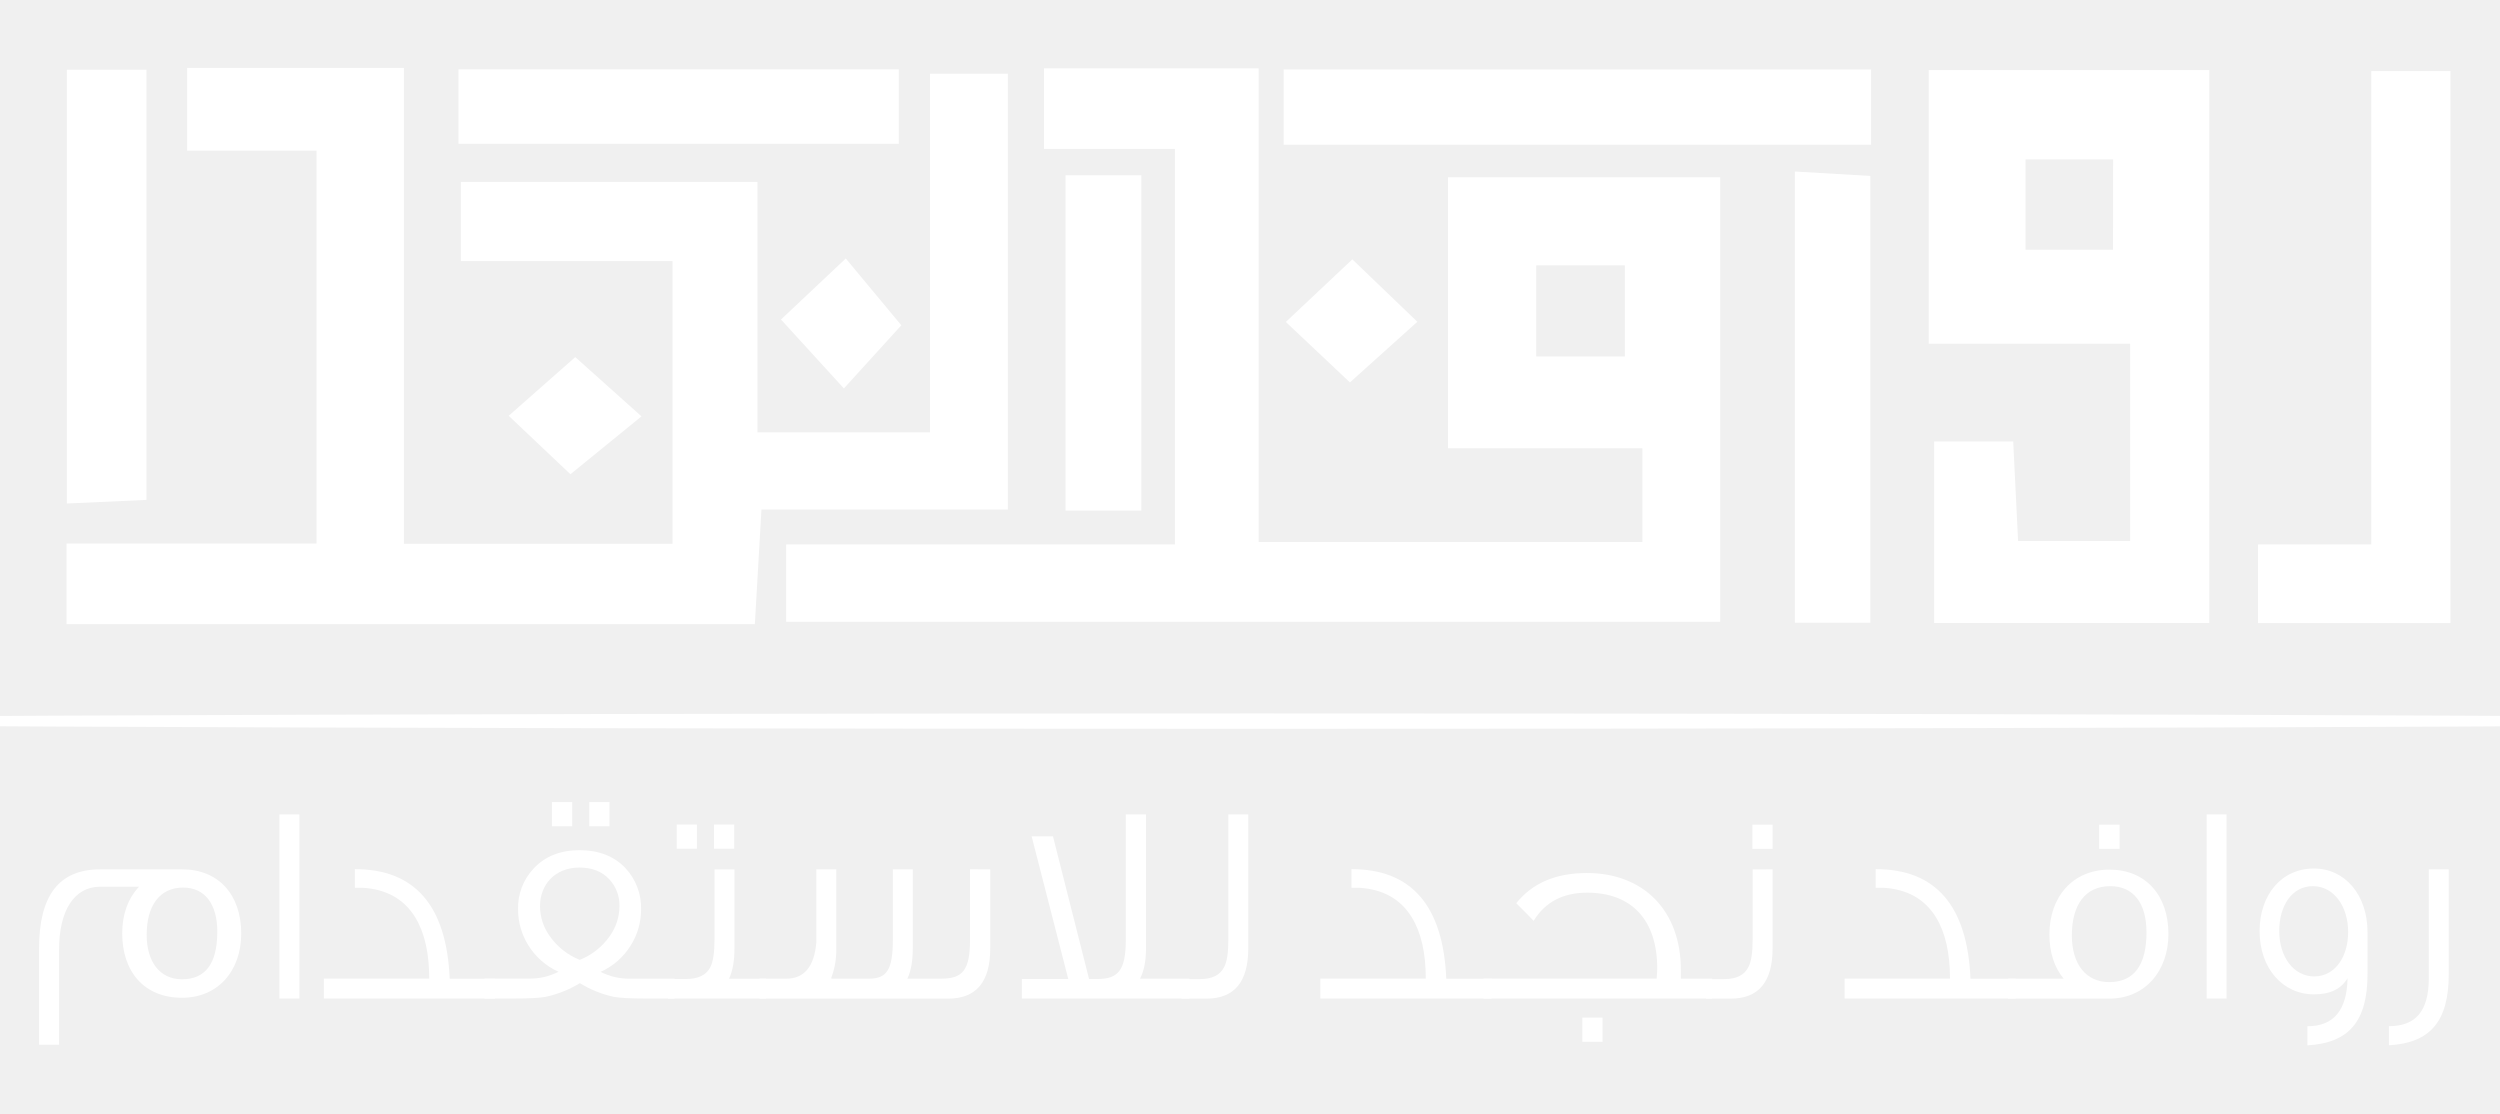
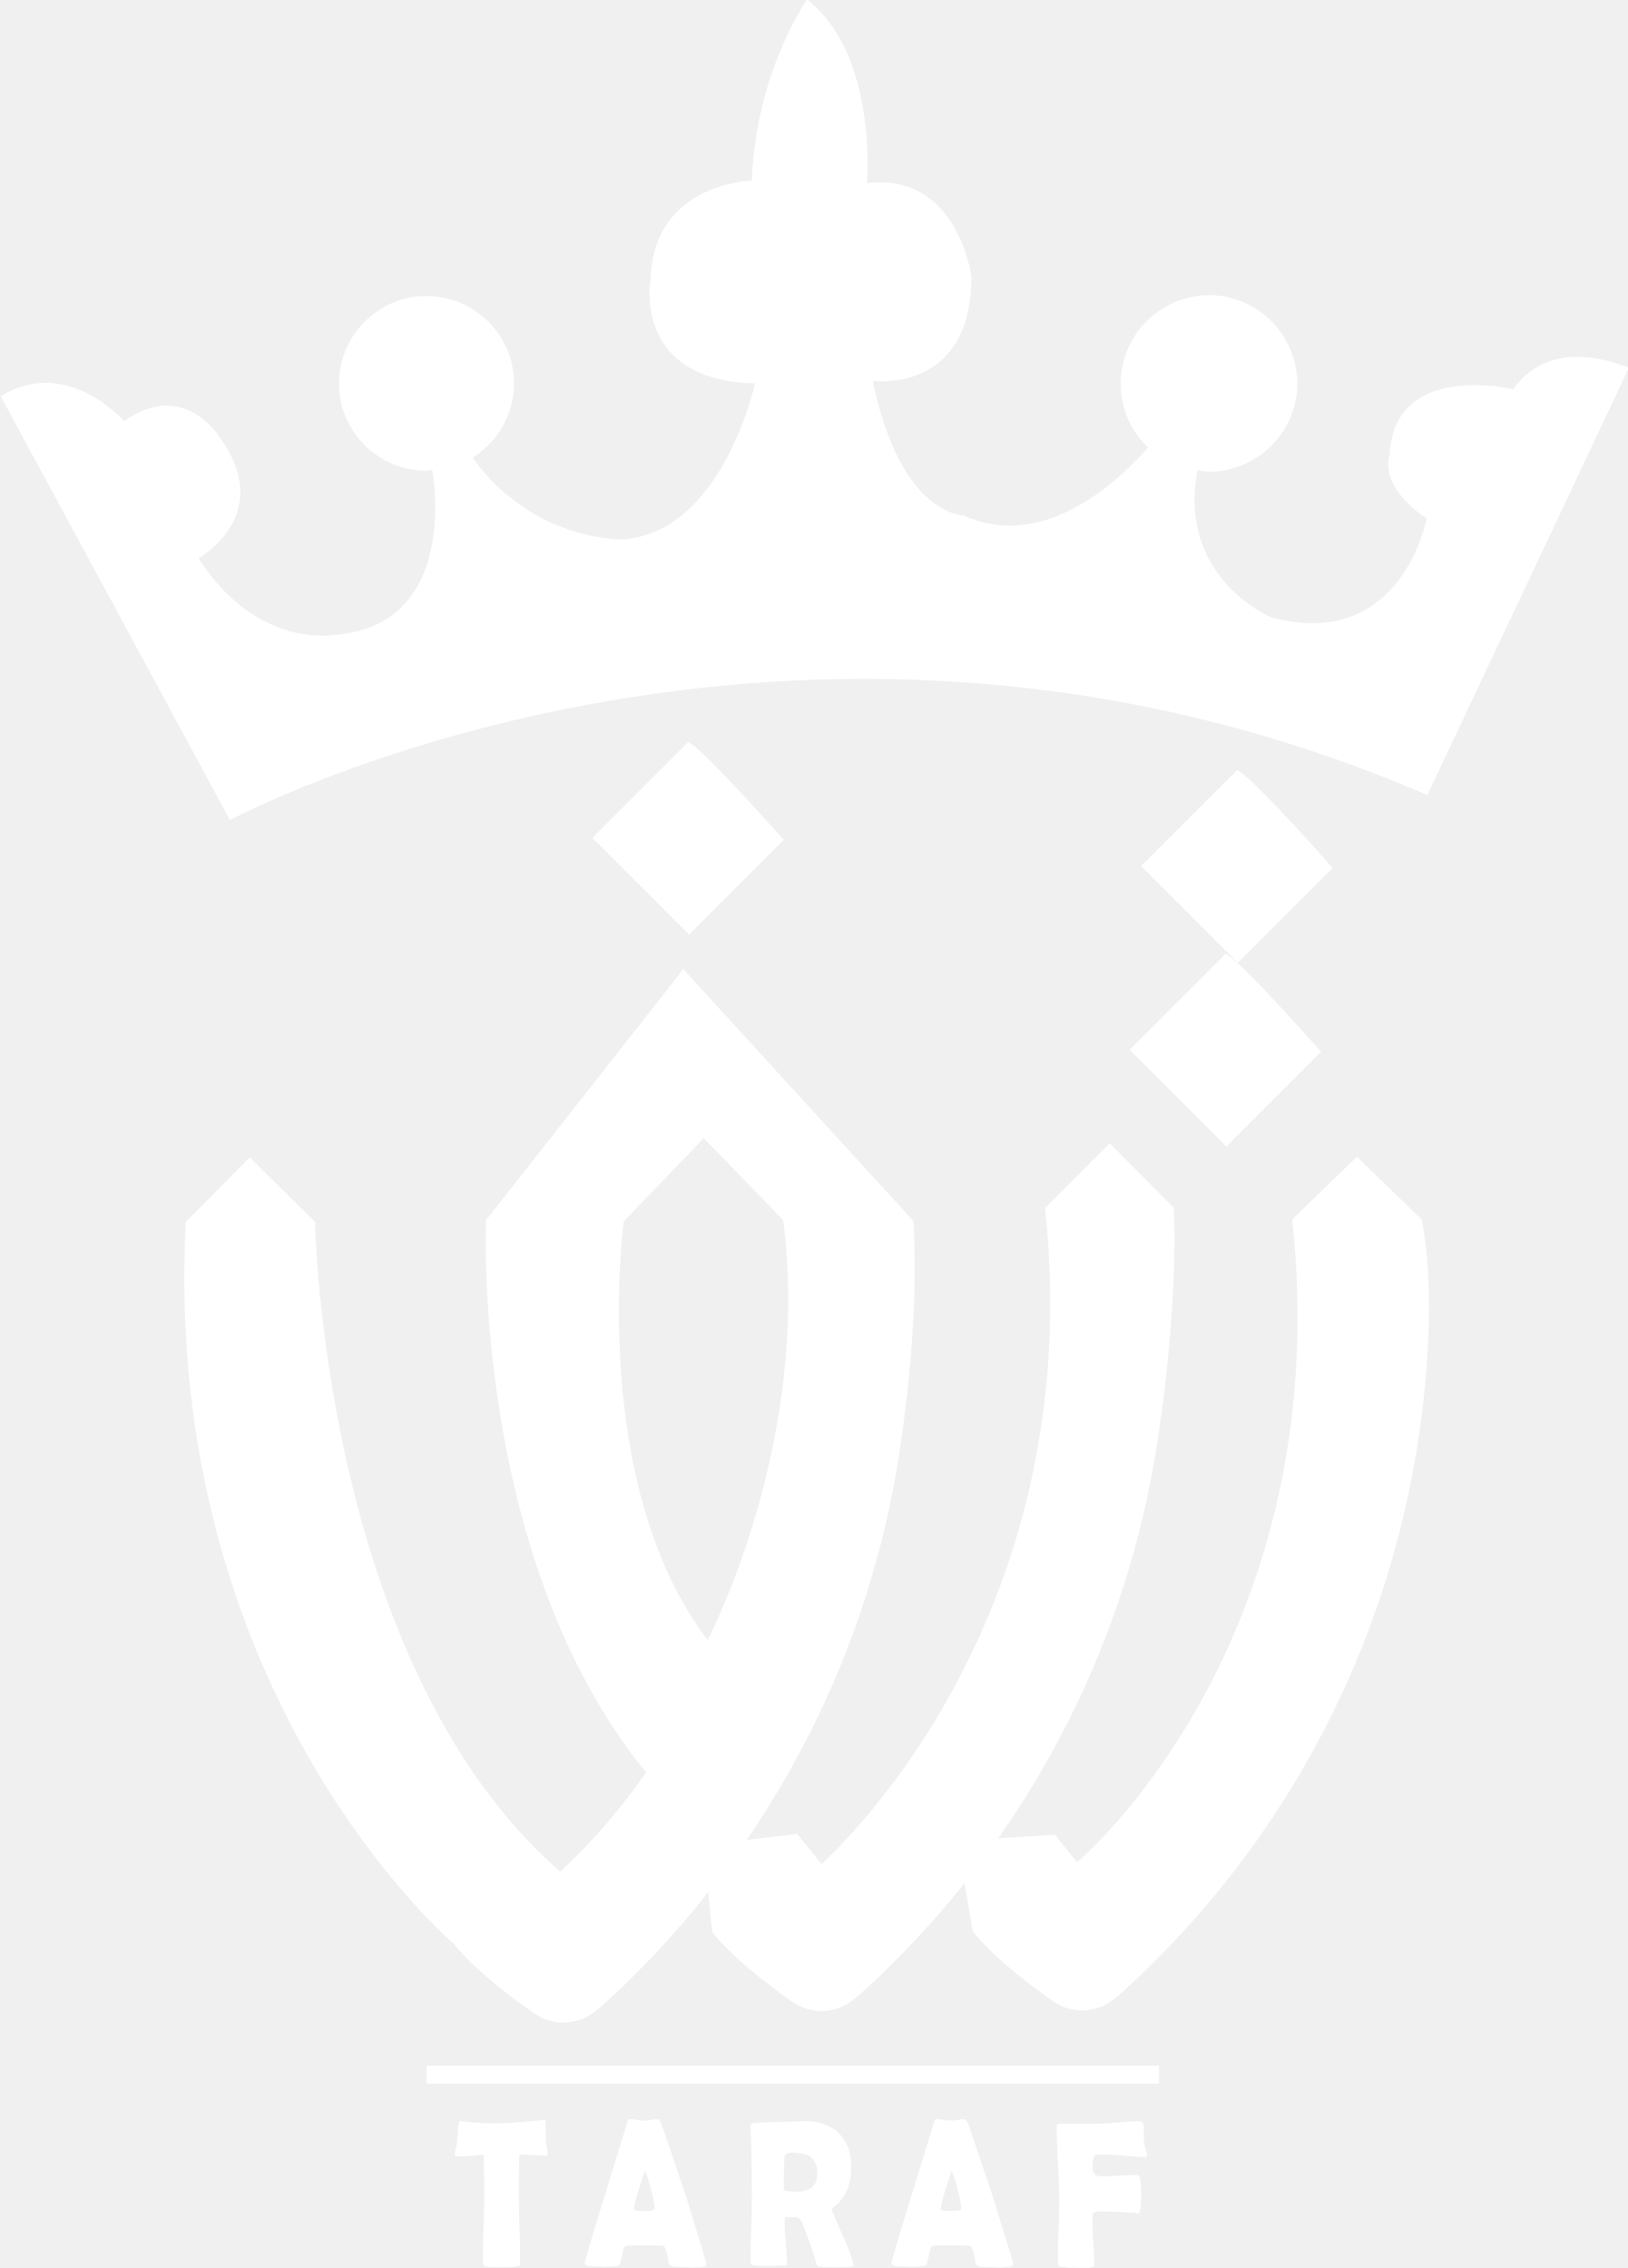
- <svg xmlns="http://www.w3.org/2000/svg" id="Layer_1" data-name="Layer 1" viewBox="0 0 1024 456">
-   <defs>
-     <style>.cls-1{fill:#fff;}</style>
-   </defs>
-   <path class="cls-1" d="M311.89,208.71c-1,18-1.83,31.81-2.7,46.93H27.24v-33H129.65V61.72h-53V27.83h88.81V222.75h110V106.92h-86.7V74.52H310.27V177.08h70.66V30.21h31.9v178.5Z" />
-   <ellipse class="cls-1" cx="514.77" cy="295.37" rx="697.54" ry="3.15" />
-   <path class="cls-1" d="M924.88,223h46.4V29.11h32.44V255.2H924.88Z" />
-   <path class="cls-1" d="M525.78,59.29V28.46H766.4V59.29Z" />
-   <path class="cls-1" d="M60,204.75l-32.6,1.48V28.56H60Z" />
-   <path class="cls-1" d="M735.18,70.26l30.91,1.82v183H735.18Z" />
-   <path class="cls-1" d="M187.8,58.9V28.41H368.15V58.9Z" />
-   <path class="cls-1" d="M467.5,209.13H436.44V71.78H467.5Z" />
-   <path class="cls-1" d="M235.63,146.27l27.12,24.27-29.1,23.71-25.29-23.94Z" />
-   <path class="cls-1" d="M345.66,159.1l-25.77-28.23,26.54-25,22.75,27.37Z" />
-   <path class="cls-1" d="M526.67,131.87l27.24-25.64c8.81,8.47,17,16.33,26.63,25.57l-27.61,24.84Z" />
-   <path class="cls-1" d="M593.1,72.62v111h79.62V222H515.55V28H427.61V61h53.63V223H322v31.69H704.59V72.62ZM665.54,146h-36.3V108.69h36.3Z" />
-   <path class="cls-1" d="M790,28.69V140.8h82.49v80.79H826.61c-.71-14.59-1.32-27.26-2-40.76h-32.4v74.35h112.7V28.69Zm75.49,73.6H829.66v-37h35.87Z" />
-   <path class="cls-1" d="M98.81,382.33c0,15.63-9.8,26.36-24.26,26.36-15.63,0-24.49-10.85-24.49-26.36,0-7.82,2.33-14.23,6.88-19.13H41c-10.61,0-16.8,9.8-16.8,25.66v39.07H16V388.4c0-21.7,8.28-32.31,25-32.31H74.67C89.48,356.09,98.81,366.47,98.81,382.33Zm-9.8-.7c0-11.2-5-18.08-14-18.08-9.57,0-14.93,7.35-14.93,19.36,0,11,5.36,18.2,14.46,18.2,9.69,0,14.46-6.53,14.46-19.48Z" />
-   <path class="cls-1" d="M122.62,409h-8.17V333.58h8.17Z" />
-   <path class="cls-1" d="M202.75,409h-70.1v-8.17h43.16c0-10.38-1.87-18.77-5.72-25.07-4.66-7.58-11.9-11.55-21.58-12.13h-3.15V356q36.91,0,38.84,44.9h18.55Z" />
-   <path class="cls-1" d="M276.35,409H264.81q-9.8,0-13.42-.7a44.46,44.46,0,0,1-13.88-5.6,44.87,44.87,0,0,1-14,5.6c-2.45.47-6.88.7-13.53.7H198.44v-8.17h18.43a25.62,25.62,0,0,0,11.9-2.79,28.12,28.12,0,0,1-12.37-10.85,27.59,27.59,0,0,1-4.2-14.7,23.4,23.4,0,0,1,6.42-16.79c4.67-5,11-7.47,18.78-7.47s14.23,2.45,18.89,7.47a23.8,23.8,0,0,1,6.3,16.79,27.59,27.59,0,0,1-4.2,14.7A28,28,0,0,1,246,398.08a25.62,25.62,0,0,0,11.9,2.79h18.42Zm-38.84-15.86a27.07,27.07,0,0,0,12.14-9.57,21.18,21.18,0,0,0,4.08-12.25,15.51,15.51,0,0,0-4.2-11.19c-2.92-3.15-7-4.78-12.13-4.78-10.15,0-16.21,7-16.21,15.86a21,21,0,0,0,4,12.24,27.23,27.23,0,0,0,12.32,9.73Zm-3.14-54.71h-8.29v-9.91h8.29Zm15.28,0h-8.29v-9.91h8.29Z" />
-   <path class="cls-1" d="M313.8,409H273.56v-8H281c5,0,8.28-1.63,9.91-4.78,1.17-2.22,1.75-6,1.75-11.32V356.1h8.17v32.42c0,5-.7,9.21-2.22,12.36H313.8Zm-28.34-61.35h-8.28v-9.91h8.28Zm15.28,0h-8.28v-9.91h8.28Z" />
-   <path class="cls-1" d="M405.6,356.09v32.42c0,13.65-5.72,20.53-17.26,20.53H311.13v-8.17H322c7.47,0,11.55-5,12.37-14.92V356.09h8.16v32.42a31.76,31.76,0,0,1-2,11.9v.46H355.8c7.46,0,9.91-3.61,9.91-16v-28.8h8.16v32.42c0,5-.69,9.21-2.21,12.36h14c8.74,0,11.66-3.61,11.66-16v-28.8Z" />
-   <path class="cls-1" d="M487.14,409H418.56v-8h19l-15-58.43h8.74L446.08,401h3.39c8.51,0,11.66-3.5,11.66-16.1V333.58h8.28v54.93c0,5-.81,9.21-2.45,12.36h20.18Z" />
-   <path class="cls-1" d="M511.29,333.58v54.93c0,13.65-5.71,20.53-17.14,20.53H484v-8h7.47c5,0,8.28-1.63,9.91-4.9q1.75-3.15,1.75-11.2V333.58Z" />
-   <path class="cls-1" d="M610.91,409h-70.1v-8.17H584c0-10.38-1.86-18.77-5.71-25.07-4.67-7.58-11.9-11.55-21.58-12.13h-3.15V356q36.91,0,38.84,44.9H611Z" />
-   <path class="cls-1" d="M701.31,409H607.65v-8.17h70.92c.11-1.51.23-2.91.23-4.19,0-19.71-10.38-31-28.69-31-9.92,0-17.26,3.85-21.93,11.55-1.17-1.29-3.5-3.62-7.12-7.24,6.65-8.28,16.22-12.36,28.93-12.36,23.21,0,38.49,15.4,38.49,39.66v3.61h12.83Zm-44.9,17.73h-8.29v-9.92h8.29Z" />
-   <path class="cls-1" d="M726.05,356.09v32.42c0,13.65-5.72,20.53-17.15,20.53H698.76v-8h7.46c5,0,8.28-1.63,9.91-4.9q1.75-3.15,1.75-11.2V356.1Zm0-8.4h-8.28v-9.91h8.28Z" />
-   <path class="cls-1" d="M825.66,409h-70.1v-8.17h43.16c0-10.38-1.87-18.77-5.72-25.07-4.66-7.58-11.89-11.55-21.57-12.13h-3.15V356q36.91,0,38.83,44.9h18.55Z" />
-   <path class="cls-1" d="M888.19,382.56c0,15.16-9.57,26.48-24.26,26.48H822.52v-8.17h22.75c-3.85-4.66-5.83-10.73-5.83-18.19,0-15.16,9.44-26.48,24.6-26.48C878.86,356.2,888.19,366.7,888.19,382.56Zm-9-.81c0-11.67-5.25-18.78-14.82-18.78-10.38,0-15.74,7.81-15.74,20.18,0,11.66,5.71,19.12,15.28,19.12,10.17,0,15.3-6.88,15.3-20.52Zm-11-34.06H859.8v-9.91h8.39Z" />
-   <path class="cls-1" d="M912,409h-8.16V333.58H912Z" />
-   <path class="cls-1" d="M969.73,381.75v17.37c0,19-7.47,28.11-24.61,29.05v-7.82c10.73,0,16.21-6.53,16.44-19.71-2.56,4.43-7.11,6.65-13.76,6.65-12.83,0-22.27-10.73-22.27-25.89,0-14.93,9-25.66,22.27-25.66C960.51,355.74,969.73,366.58,969.73,381.75Zm-7.93,0c0-10.5-5.83-18.78-14.46-18.78s-13.77,8.16-13.77,18.31c0,10.61,5.83,18.66,14.35,18.66S961.8,391.89,961.8,381.75Z" />
-   <path class="cls-1" d="M1003,356.09v43c0,19-7.35,28.11-24.5,29.05v-7.82c10.85,0,16.34-6,16.34-19.71V356.09Z" />
+ <svg xmlns="http://www.w3.org/2000/svg" version="1.1" id="Layer_1" x="0px" y="0px" viewBox="0 0 254.2 354.3" style="enable-background:new 0 0 254.2 354.3;" xml:space="preserve">
+   <style type="text/css">
+ 	.st0{fill:#FFFFFF;}
+ </style>
+   <g id="logo" transform="translate(-457.091 -216)">
+     <g id="Group_3" transform="translate(-32.489 133.87)">
+       <path id="Path_57" class="st0" d="M575.1,418.6c0,0.2-0.1,0.3-0.3,0.3c-0.3,0-1.7-0.1-4.1-0.2c-0.1,2.7-0.1,4.6-0.1,5.6    c0,1.3,0,3.1,0.1,5.7s0.1,4.4,0.1,5.7c0,0.2,0,0.3-0.1,0.4c-0.1,0-0.3,0.1-0.4,0.1c-0.8,0.1-1.6,0.1-2.4,0.1c-0.8,0-1.6,0-2.5-0.1    c-0.2,0-0.4-0.3-0.4-0.5c0-1.3,0-3.1,0.1-5.7s0.1-4.4,0.1-5.7c0-0.8,0-2.7-0.1-5.6c-1.4,0.2-2.9,0.3-4.3,0.3c-0.2,0-0.2,0-0.2-0.2    c0-0.4,0.1-0.8,0.2-1.2c0.2-0.8,0.2-1.2,0.2-1.4c0-0.5,0.1-1,0.1-1.5c0.1-0.8,0.2-1.2,0.3-1.2c0,0,0.1,0,0.2,0    c2.1,0.3,4.3,0.4,6.5,0.3c0.8,0,2.3-0.1,4.5-0.3c1.2-0.1,1.8-0.2,1.8-0.2c0.2,0,0.3,0,0.3,0c0,0.1,0.1,0.2,0.1,0.3    c0,0.3,0,0.7,0,1.2c0,0.6,0,1,0,1.2c0,0.4,0,0.8,0.1,1.2C575.1,417.9,575.1,418.2,575.1,418.6z" />
+       <path id="Path_58" class="st0" d="M599.9,435.8c0,0.2-0.1,0.4-0.3,0.4c-0.8,0.1-1.7,0.2-2.5,0.1c-0.8,0-1.7,0-2.5-0.1    c-0.3-0.1-0.6-0.4-0.6-0.7c-0.1-0.9-0.3-1.7-0.7-2.5c-1.2-0.1-2.4-0.2-3.6-0.1c-0.8-0.1-1.6,0-2.5,0.1c-0.3,0.5-0.4,1.1-0.5,1.7    c-0.2,0.9-0.4,1.4-0.6,1.4c-1,0.1-2.1,0.2-3.1,0.1c-1.4,0-2.1-0.1-2.1-0.5c0-0.3,1-3.7,3-10.2c2.2-7.1,3.4-11,3.6-11.7    c0.1-0.4,0.2-0.6,0.4-0.6c0.2,0,0.6,0,1.1,0.1s0.9,0.1,1.1,0.1s0.6,0,1.1-0.1s0.8-0.1,1.1-0.1c0.2,0,0.3,0.2,0.5,0.5    c0.4,1.1,1.7,5,3.9,11.5C598.8,432,599.9,435.5,599.9,435.8z M590.3,421.2c-0.2,0.5-0.5,1.5-1,3.1c-0.3,1-0.6,1.9-0.7,2.9    c0,0.2,0.3,0.3,0.8,0.3c0.3,0,0.7,0,1.4,0c0.6,0,0.9-0.1,1-0.3c0-0.1,0-0.1,0-0.2c-0.1-1-0.3-2-0.6-2.9    C591,423.1,590.7,422.2,590.3,421.2L590.3,421.2z" />
+       <path id="Path_59" class="st0" d="M622.9,436c0,0.1-0.1,0.1-0.3,0.2c-0.9,0.1-1.7,0.1-2.6,0.1c-0.8,0-1.6,0-2.4-0.1    c-0.1,0-0.2,0-0.3-0.1c-0.1,0-0.1-0.1-0.2-0.3c-0.1-0.4-0.3-1-0.6-1.9c-0.3-1.1-0.9-2.6-1.7-4.7c-0.2-0.4-0.6-0.7-1.1-0.7    c0.3,0-0.2,0-1.4,0c-0.1,0-0.2,0.3-0.2,0.8c0,0.7,0.1,1.8,0.2,3.2s0.2,2.5,0.2,3.2c0,0.2,0,0.3-0.1,0.3l-0.4,0    c-0.5,0-1.4,0.1-2.5,0.1c-0.8,0-1.6,0-2.3-0.1c-0.2,0-0.4-0.3-0.4-0.5c0-1.2,0-2.9,0.1-5.3s0.1-4.1,0.1-5.3c0-4.5-0.1-8-0.2-10.5    l0-0.2c0-0.2,0.1-0.3,0.4-0.4s1.7-0.1,4.1-0.2c1.7,0,3-0.1,4-0.1c1.8-0.1,3.6,0.5,5,1.6c1.5,1.4,2.3,3.3,2.2,5.4    c0,1.3-0.1,2.5-0.6,3.7c-0.5,1.1-1.2,2-2.1,2.7c-0.2,0.1-0.3,0.3-0.3,0.5c0,0,0.5,1.3,1.7,4C622,433,622.5,434.5,622.9,436z     M617.2,421.7c0.1-1-0.3-2-1.1-2.7c-0.8-0.4-1.7-0.6-2.6-0.6c-0.9,0-1.3,0.2-1.4,0.5c0,0.4-0.1,1.4-0.1,3.1c0,0.2,0,0.6,0,1.1    s0,0.8,0,1.1c0,0,0.1,0.1,0.4,0.2c0.6,0.1,1.2,0.1,1.7,0.1C616.3,424.4,617.2,423.5,617.2,421.7z" />
+       <path id="Path_60" class="st0" d="M647.8,435.8c0,0.2-0.1,0.4-0.3,0.4c-0.8,0.1-1.7,0.2-2.5,0.1c-0.8,0-1.7,0-2.5-0.1    c-0.3-0.1-0.6-0.4-0.6-0.7c-0.1-0.9-0.3-1.7-0.7-2.5c-1.2-0.1-2.4-0.2-3.6-0.1c-0.8-0.1-1.6,0-2.5,0.1c-0.3,0.5-0.4,1.1-0.5,1.7    c-0.2,0.9-0.4,1.4-0.6,1.4c-1,0.1-2.1,0.2-3.1,0.1c-1.4,0-2.1-0.1-2.1-0.5c0-0.3,1-3.7,3-10.2c2.2-7.1,3.4-11,3.6-11.7    c0.1-0.4,0.2-0.6,0.4-0.6c0.2,0,0.6,0,1.1,0.1s0.9,0.1,1.1,0.1s0.6,0,1.1-0.1s0.8-0.1,1.1-0.1c0.2,0,0.3,0.2,0.5,0.5    c0.4,1.1,1.7,5,3.9,11.5C646.7,432,647.8,435.5,647.8,435.8z M638.2,421.2c-0.2,0.5-0.5,1.5-1,3.1c-0.3,1-0.6,1.9-0.7,2.9    c0,0.2,0.3,0.3,0.8,0.3c0.3,0,0.7,0,1.4,0c0.6,0,0.9-0.1,1-0.3c0-0.1,0-0.1,0-0.2c-0.1-1-0.3-2-0.6-2.9    C638.9,423.1,638.6,422.2,638.2,421.2z" />
+       <path id="Path_61" class="st0" d="M668.7,418.9c0,0.1-0.1,0.2-0.3,0.2c-0.7,0-1.7-0.1-3.1-0.2s-2.4-0.2-3.1-0.2    c-0.5,0-1,0-1.5,0.1c-0.3,0.2-0.5,0.7-0.5,1.5c0,1,0.2,1.6,0.7,1.7c0.3,0.1,0.6,0.1,0.8,0.1c0.6,0,1.5,0,2.8-0.1    c1.2-0.1,2.2-0.1,2.8-0.1c0.3,0,0.5,0.9,0.5,2.8c0,1,0,1.9-0.2,2.9c0,0.2-0.2,0.3-0.4,0.3c-0.3-0.1-0.6-0.1-0.8-0.1    c-1.5-0.1-2.9-0.2-4.4-0.2c-0.6,0-1,0-1.1,0c-0.5,0.1-0.7,0.3-0.7,0.7c0,1.5,0,3.3,0.2,5.2c0.1,1.8,0.1,2.6,0.1,2.4    c0,0.3-0.3,0.4-0.8,0.5c-0.4,0-0.8,0-1.2,0c-1.1,0-2.2,0-3.3-0.2c-0.2,0-0.4-0.3-0.4-0.5c0-1.2,0-3,0.1-5.3s0.1-4.1,0.1-5.3    c0-1.4-0.1-3.2-0.2-5.3c-0.2-3.3-0.2-5.1-0.2-5.3l0-0.2c0-0.3,0.1-0.4,0.4-0.4c0.7,0,1.7,0,3,0s2.4,0,3,0c0.7,0,1.8-0.1,3.2-0.2    s2.5-0.2,3.2-0.2c0.4,0,0.7,0.2,0.8,0.6c0,0,0,0,0,0.1c0,0.5,0,1.1,0,2.1c0,0.2,0.1,0.7,0.2,1.4    C668.6,418.1,668.7,418.5,668.7,418.9z" />
+     </g>
+     <path id="Path_62" class="st0" d="M693.4,276.8c0,0-18.6-4.5-19.3,10.3c0,0-1.9,4.7,5.8,9.9c0,0-3.9,21-24.4,15.4   c0,0-14.6-6.2-11.4-22.9c0.6,0.1,1.2,0.1,1.7,0.2c7.6,0,13.8-6.1,13.9-13.7c0-7.6-6.1-13.8-13.7-13.9c-7.6,0-13.8,6.1-13.9,13.7   c0,3.8,1.5,7.5,4.3,10.1c-4.1,4.7-16.1,16.5-28.9,10.6c0,0-9.8,0-14.1-21c0,0,15.4,2.1,15.4-16.3c0,0-2.1-16.3-16.3-14.6   c0,0,1.7-20.1-9.4-28.7c-5.3,8.5-8.2,18.3-8.6,28.3c0,0-15.4,0.4-15.8,15.4c0,0-3,15.8,16.3,16.3c0,0-5.1,23.6-21,24.4   c-9.2-0.5-17.7-5.2-23.1-12.8c6.4-4,8.4-12.4,4.4-18.8c-4-6.4-12.4-8.4-18.8-4.4c-6.4,4-8.4,12.4-4.4,18.8c2.5,4,6.9,6.5,11.7,6.4   c0.3,0,0.5-0.1,0.8-0.1c0.7,4.1,2.9,24.6-15.5,25.8c0,0-12,2.1-21-12c0,0,12.4-6.8,3-19.3c0,0-5.6-8.6-14.6-2.1   c0,0-9-10.3-19.3-3.9l35.8,66.2c0,0,87.4-46.9,187-3.9l31.5-66.8C711.3,273.6,699.8,267.8,693.4,276.8z" />
+     <rect id="Rectangle_1" x="523.7" y="538.7" class="st0" width="114.4" height="2.8" />
+     <path id="Path_63" class="st0" d="M564.4,332.1l-14.8,14.8l15.1,15.1l14.8-14.8C579.5,347.2,564.4,330.2,564.4,332.1z" />
+     <path id="Path_64" class="st0" d="M650.1,336.5l-14.8,14.8l15.1,15.1l14.8-14.8C665.2,351.5,650.1,334.5,650.1,336.5z" />
+     <path id="Path_65" class="st0" d="M648.3,365.2l-14.8,14.8l15.1,15.1l14.8-14.8C663.4,380.3,648.3,363.2,648.3,365.2z" />
+     <path id="Path_66" class="st0" d="M658.9,406.5l10.1-9.8l10.1,9.8c0,0,2.9,11.7-0.5,34.3c-4.7,31.2-19.3,60-41.7,82.1   c-1.9,1.9-3.8,3.7-5.7,5.3c-2.8,2.3-6.7,2.5-9.7,0.4c-4-2.8-9.5-7.1-12.5-10.9l-2.4-14.1l15.2-1l3.5,4.3   C625.3,507,666,472.7,658.9,406.5z" />
+     <path id="Path_67" class="st0" d="M620.3,404.7l10.1-10.1l10,10.1c0,0,0.9,13.6-2.5,36.2c-4.7,31.2-19.3,60-41.7,82.1   c-1.9,1.9-3.8,3.7-5.7,5.3c-2.8,2.3-6.7,2.5-9.7,0.4c-4-2.8-9.5-7.1-12.5-10.9l-1.3-13.6l14.6-1.7l3.8,4.7   C585.3,507.1,627.4,470.9,620.3,404.7z" />
+     <path id="Path_68" class="st0" d="M599.7,406.7l-35.9-39.3l-30.8,39.2c0,0-2.4,52.7,25,86.3c-3.9,5.6-8.4,10.8-13.4,15.5   c-37.2-32.4-38.3-101.5-38.3-101.5l-10.2-10.1l-10,10.1C482.3,481,528,519.7,528,519.7c3,3.8,8.5,8,12.5,10.8   c2.9,2.1,6.9,1.9,9.7-0.4c1.9-1.6,3.8-3.4,5.7-5.3c22.4-22.2,37-51,41.7-82.2C601,420.1,599.7,406.7,599.7,406.7z M567.6,472.2   c-18.6-24.4-13.1-65.4-13.1-65.4l12.5-13l12.4,12.8C583.9,441.3,567.6,472.2,567.6,472.2z" />
+   </g>
</svg>
